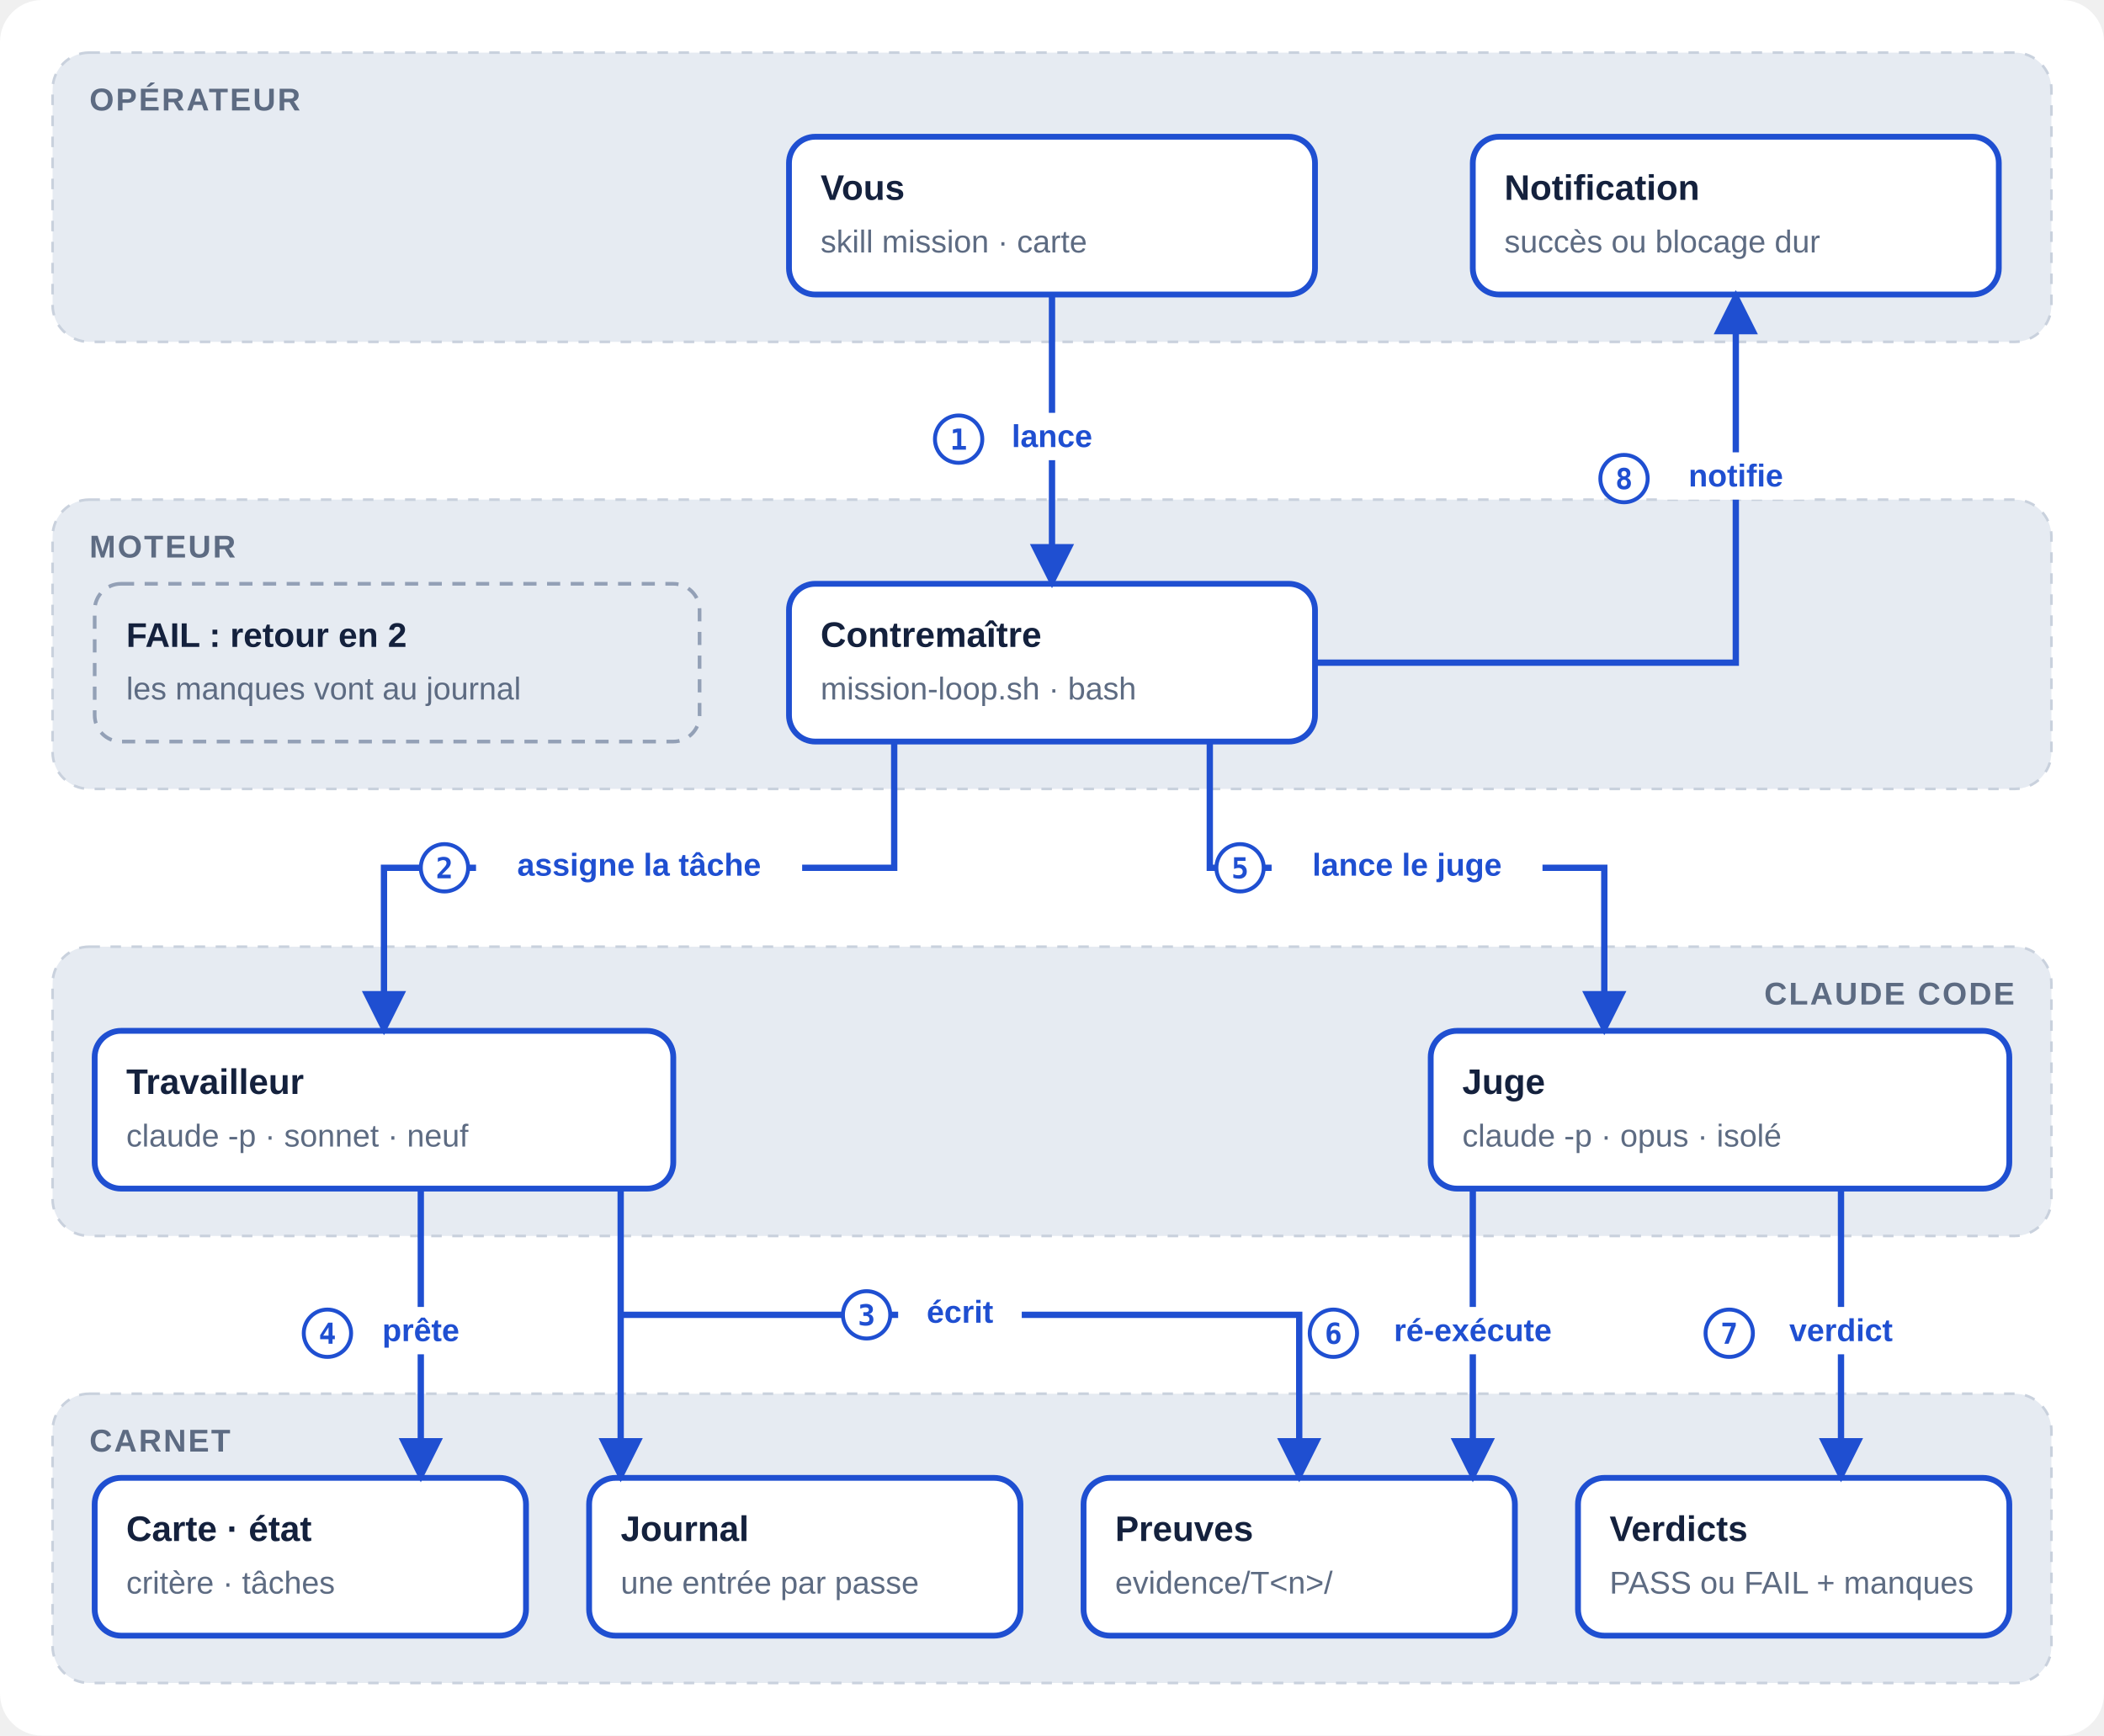
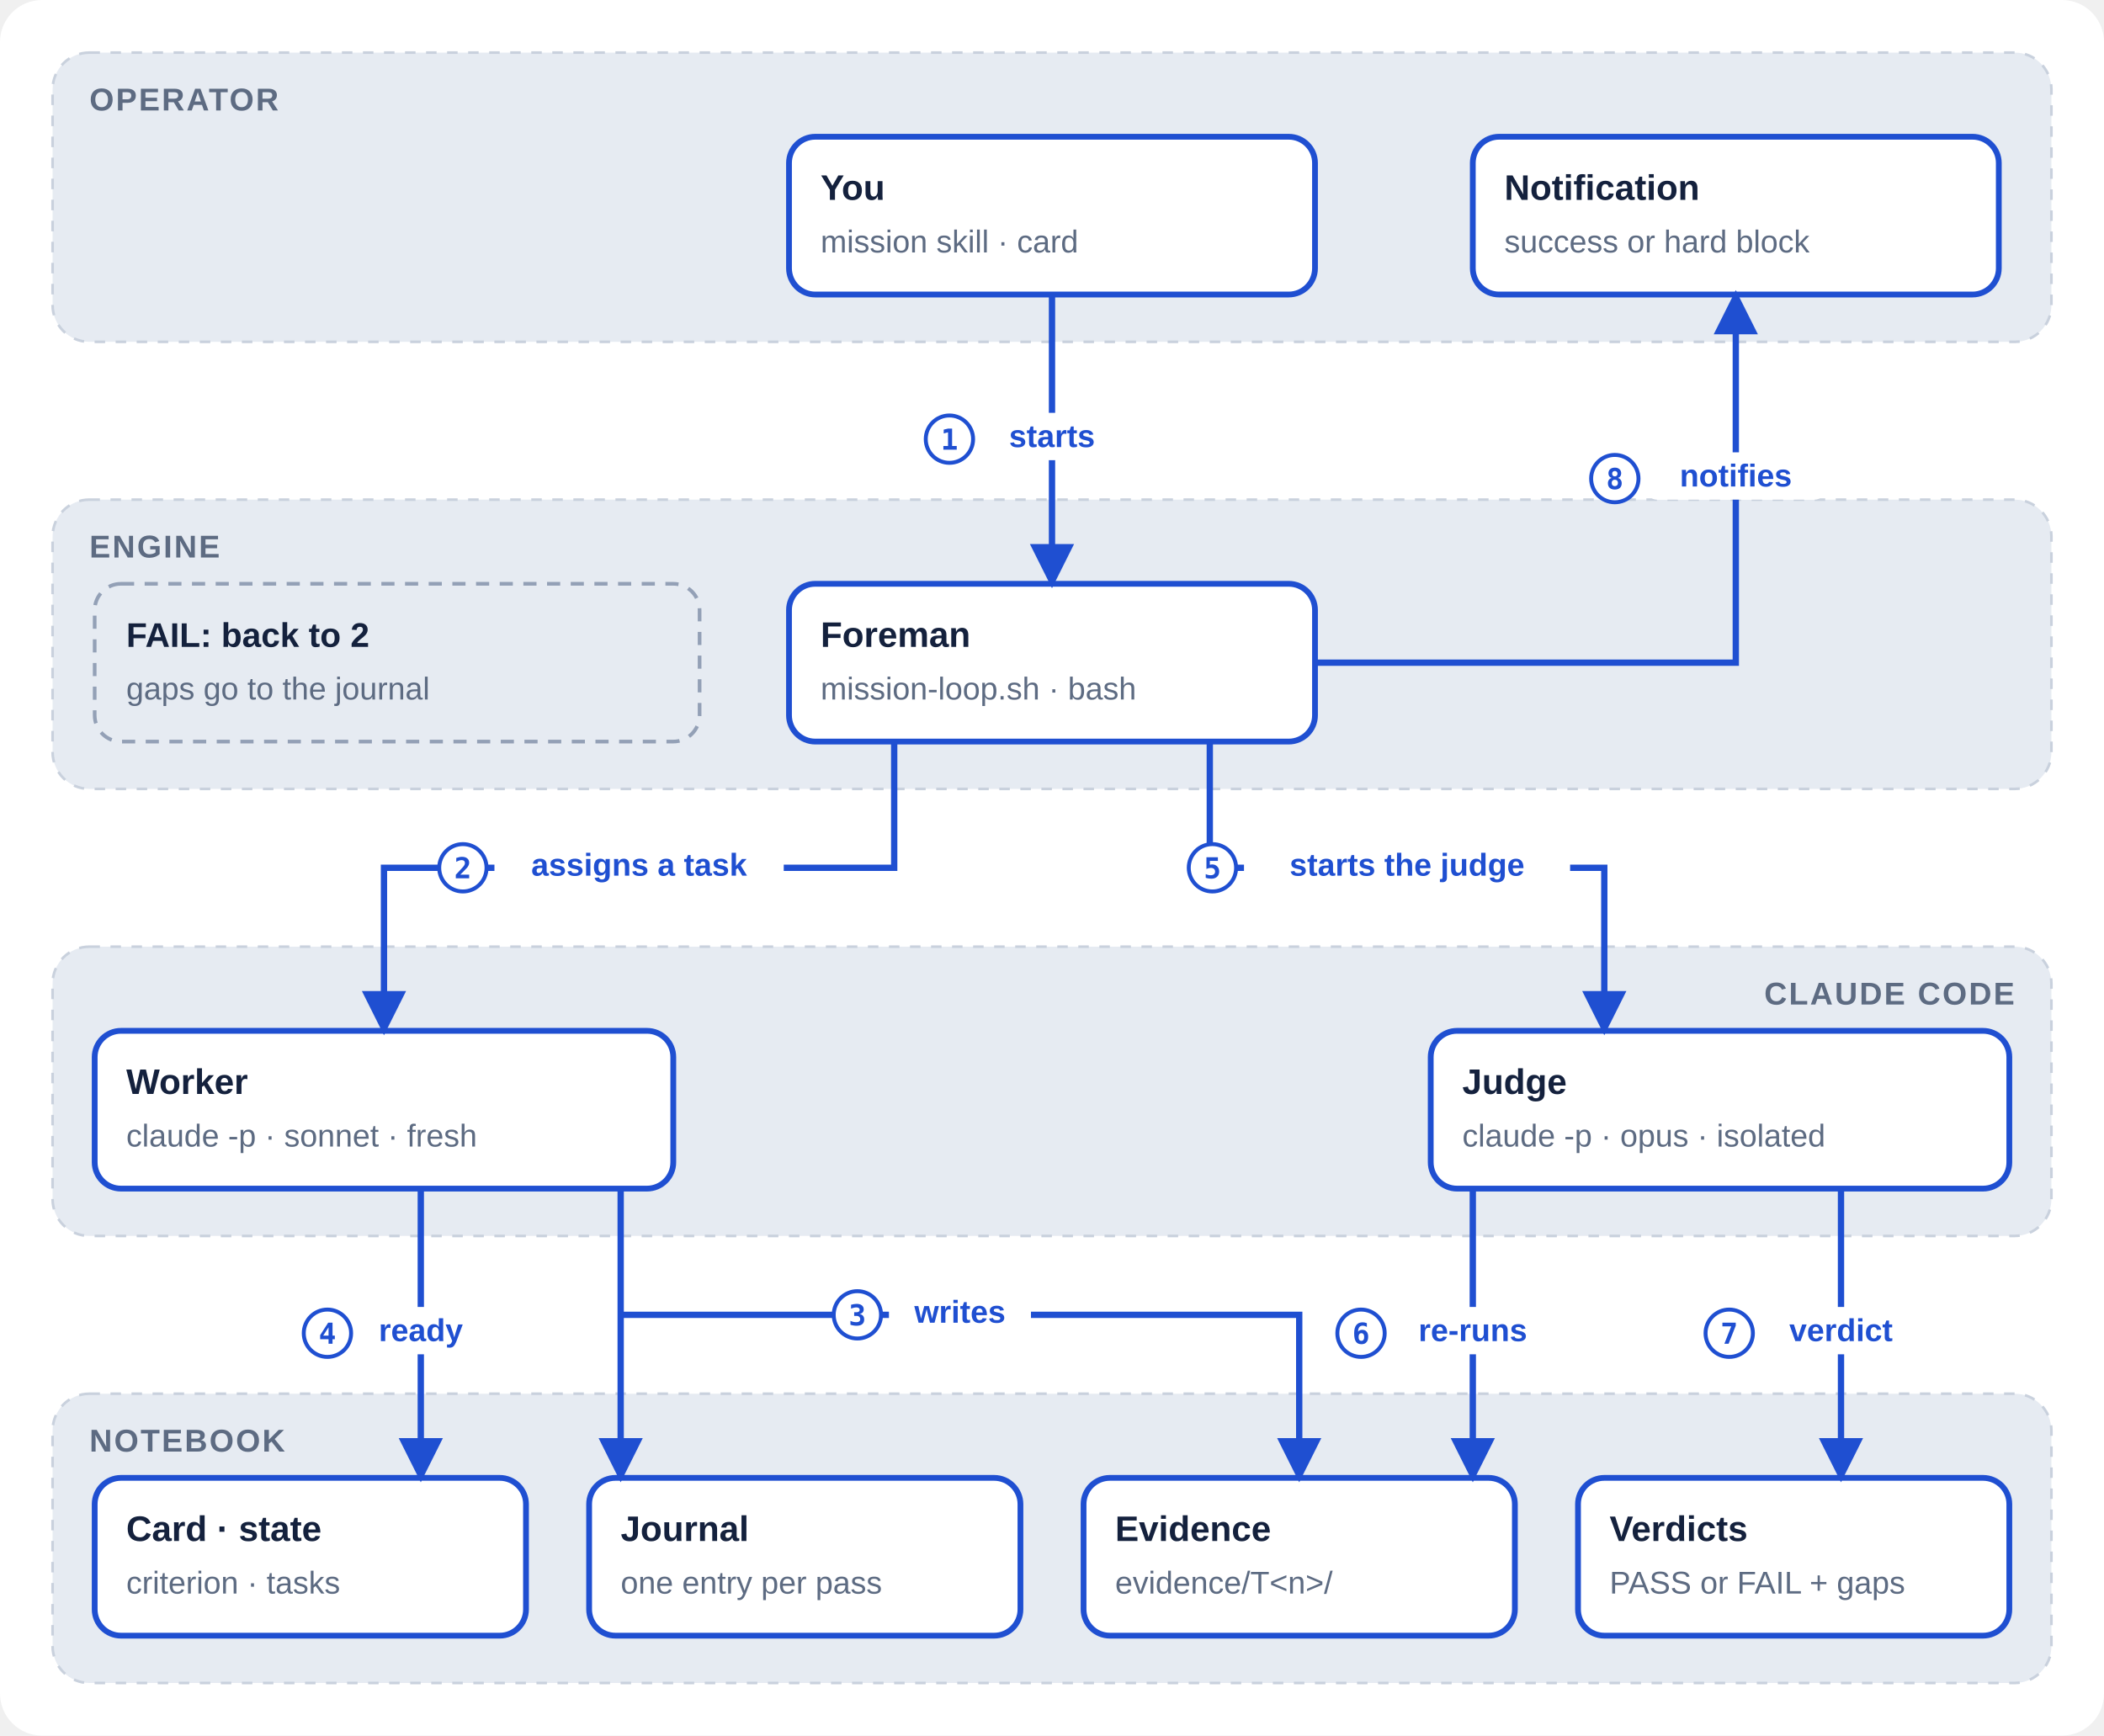
- <svg xmlns="http://www.w3.org/2000/svg" viewBox="0 0 800 660" width="800" height="660" font-family="IBM Plex Sans, Segoe UI, Helvetica Neue, Arial, sans-serif" role="img" aria-label="Architecture de mission-loop">
+ <svg xmlns="http://www.w3.org/2000/svg" viewBox="0 0 800 660" width="800" height="660" font-family="IBM Plex Sans, Segoe UI, Helvetica Neue, Arial, sans-serif" role="img" aria-label="mission-loop architecture">
  <defs>
    <marker id="a" viewBox="0 0 10 10" refX="9" refY="5" markerWidth="7" markerHeight="7" orient="auto-start-reverse">
      <path d="M0 0L10 5L0 10z" fill="#1f4fd1" />
    </marker>
    <marker id="ay" viewBox="0 0 10 10" refX="9" refY="5" markerWidth="5.5" markerHeight="5.5" orient="auto-start-reverse">
      <path d="M0 0L10 5L0 10z" fill="#e09a00" />
    </marker>
  </defs>
  <rect width="800" height="660" rx="16" fill="#ffffff" />
  <rect x="20" y="20" width="760" height="110" rx="14" fill="#e6ebf2" stroke="#c9d1dd" stroke-dasharray="4 4" />
-   <text x="34" y="42" fill="#5d6b82" font-size="12" font-weight="600" letter-spacing=".72">OPÉRATEUR</text>
+   <text x="34" y="42" fill="#5d6b82" font-size="12" font-weight="600" letter-spacing=".72">OPERATOR</text>
  <rect x="20" y="190" width="760" height="110" rx="14" fill="#e6ebf2" stroke="#c9d1dd" stroke-dasharray="4 4" />
-   <text x="34" y="212" fill="#5d6b82" font-size="12" font-weight="600" letter-spacing=".72">MOTEUR</text>
+   <text x="34" y="212" fill="#5d6b82" font-size="12" font-weight="600" letter-spacing=".72">ENGINE</text>
  <rect x="20" y="360" width="760" height="110" rx="14" fill="#e6ebf2" stroke="#c9d1dd" stroke-dasharray="4 4" />
  <text x="766" y="382" text-anchor="end" fill="#5d6b82" font-size="12" font-weight="600" letter-spacing=".72">CLAUDE CODE</text>
  <rect x="20" y="530" width="760" height="110" rx="14" fill="#e6ebf2" stroke="#c9d1dd" stroke-dasharray="4 4" />
-   <text x="34" y="552" fill="#5d6b82" font-size="12" font-weight="600" letter-spacing=".72">CARNET</text>
+   <text x="34" y="552" fill="#5d6b82" font-size="12" font-weight="600" letter-spacing=".72">NOTEBOOK</text>
  <g id="b-vous" class="box">
    <rect x="300" y="52" width="200" height="60" rx="10" fill="#fff" stroke="#1f4fd1" stroke-width="2.2" />
-     <text x="312" y="76" fill="#14213d" font-size="13.5" font-weight="600">Vous</text>
-     <text x="312" y="96" fill="#5d6b82" font-size="12">skill mission · carte</text>
+     <text x="312" y="76" fill="#14213d" font-size="13.5" font-weight="600">You</text>
+     <text x="312" y="96" fill="#5d6b82" font-size="12">mission skill · card</text>
  </g>
  <g id="b-notif" class="box">
    <rect x="560" y="52" width="200" height="60" rx="10" fill="#fff" stroke="#1f4fd1" stroke-width="2.2" />
    <text x="572" y="76" fill="#14213d" font-size="13.5" font-weight="600">Notification</text>
-     <text x="572" y="96" fill="#5d6b82" font-size="12">succès ou blocage dur</text>
+     <text x="572" y="96" fill="#5d6b82" font-size="12">success or hard block</text>
  </g>
  <g id="b-contre" class="box">
    <rect x="300" y="222" width="200" height="60" rx="10" fill="#fff" stroke="#1f4fd1" stroke-width="2.2" />
-     <text x="312" y="246" fill="#14213d" font-size="13.5" font-weight="600">Contremaître</text>
+     <text x="312" y="246" fill="#14213d" font-size="13.5" font-weight="600">Foreman</text>
    <text x="312" y="266" fill="#5d6b82" font-size="12">mission-loop.sh · bash</text>
  </g>
  <g id="note">
    <rect x="36" y="222" width="230" height="60" rx="10" fill="none" stroke="#93a0b6" stroke-width="1.4" stroke-dasharray="5 4" />
-     <text x="48" y="246" fill="#14213d" font-size="13" font-weight="600">FAIL : retour en 2</text>
-     <text x="48" y="266" fill="#5d6b82" font-size="12">les manques vont au journal</text>
+     <text x="48" y="246" fill="#14213d" font-size="13" font-weight="600">FAIL: back to 2</text>
+     <text x="48" y="266" fill="#5d6b82" font-size="12">gaps go to the journal</text>
  </g>
  <g id="b-trav" class="box">
    <rect x="36" y="392" width="220" height="60" rx="10" fill="#fff" stroke="#1f4fd1" stroke-width="2.2" />
-     <text x="48" y="416" fill="#14213d" font-size="13.5" font-weight="600">Travailleur</text>
-     <text x="48" y="436" fill="#5d6b82" font-size="12">claude -p · sonnet · neuf</text>
+     <text x="48" y="416" fill="#14213d" font-size="13.5" font-weight="600">Worker</text>
+     <text x="48" y="436" fill="#5d6b82" font-size="12">claude -p · sonnet · fresh</text>
  </g>
  <g id="b-juge" class="box">
    <rect x="544" y="392" width="220" height="60" rx="10" fill="#fff" stroke="#1f4fd1" stroke-width="2.2" />
-     <text x="556" y="416" fill="#14213d" font-size="13.5" font-weight="600">Juge</text>
-     <text x="556" y="436" fill="#5d6b82" font-size="12">claude -p · opus · isolé</text>
+     <text x="556" y="416" fill="#14213d" font-size="13.5" font-weight="600">Judge</text>
+     <text x="556" y="436" fill="#5d6b82" font-size="12">claude -p · opus · isolated</text>
  </g>
  <g id="b-carte" class="box">
    <rect x="36" y="562" width="164" height="60" rx="10" fill="#fff" stroke="#1f4fd1" stroke-width="2.2" />
-     <text x="48" y="586" fill="#14213d" font-size="13.5" font-weight="600">Carte · état</text>
-     <text x="48" y="606" fill="#5d6b82" font-size="12">critère · tâches</text>
+     <text x="48" y="586" fill="#14213d" font-size="13.5" font-weight="600">Card · state</text>
+     <text x="48" y="606" fill="#5d6b82" font-size="12">criterion · tasks</text>
  </g>
  <g id="b-journal" class="box">
    <rect x="224" y="562" width="164" height="60" rx="10" fill="#fff" stroke="#1f4fd1" stroke-width="2.2" />
    <text x="236" y="586" fill="#14213d" font-size="13.5" font-weight="600">Journal</text>
-     <text x="236" y="606" fill="#5d6b82" font-size="12">une entrée par passe</text>
+     <text x="236" y="606" fill="#5d6b82" font-size="12">one entry per pass</text>
  </g>
  <g id="b-preuves" class="box">
    <rect x="412" y="562" width="164" height="60" rx="10" fill="#fff" stroke="#1f4fd1" stroke-width="2.2" />
-     <text x="424" y="586" fill="#14213d" font-size="13.5" font-weight="600">Preuves</text>
+     <text x="424" y="586" fill="#14213d" font-size="13.5" font-weight="600">Evidence</text>
    <text x="424" y="606" fill="#5d6b82" font-size="12">evidence/T&lt;n&gt;/</text>
  </g>
  <g id="b-verdicts" class="box">
    <rect x="600" y="562" width="164" height="60" rx="10" fill="#fff" stroke="#1f4fd1" stroke-width="2.2" />
    <text x="612" y="586" fill="#14213d" font-size="13.5" font-weight="600">Verdicts</text>
-     <text x="612" y="606" fill="#5d6b82" font-size="12">PASS ou FAIL + manques</text>
+     <text x="612" y="606" fill="#5d6b82" font-size="12">PASS or FAIL + gaps</text>
  </g>
  <g id="a1" class="arrow">
    <path class="trace" d="M400 112L400 222" fill="none" stroke="#1f4fd1" stroke-width="2.4" marker-end="url(#a)" />
-     <rect x="376.5" y="157" width="47.0" height="18" rx="4" fill="#fff" />
-     <text x="400" y="170" text-anchor="middle" fill="#1f4fd1" font-size="12" font-weight="600">lance</text>
-     <circle cx="364.5" cy="167" r="9" fill="#fff" stroke="#1f4fd1" stroke-width="1.5" />
-     <text x="364.5" y="171" text-anchor="middle" fill="#1f4fd1" font-size="11" font-weight="700" font-family="IBM Plex Mono, Consolas, monospace">1</text>
+     <rect x="373.0" y="157" width="54.0" height="18" rx="4" fill="#fff" />
+     <text x="400" y="170" text-anchor="middle" fill="#1f4fd1" font-size="12" font-weight="600">starts</text>
+     <circle cx="361.0" cy="167" r="9" fill="#fff" stroke="#1f4fd1" stroke-width="1.5" />
+     <text x="361.0" y="171" text-anchor="middle" fill="#1f4fd1" font-size="11" font-weight="700" font-family="IBM Plex Mono, Consolas, monospace">1</text>
  </g>
  <g id="a2" class="arrow">
    <path class="trace" d="M340 282L340 330L146 330L146 392" fill="none" stroke="#1f4fd1" stroke-width="2.4" marker-end="url(#a)" />
-     <rect x="181.0" y="320" width="124.0" height="18" rx="4" fill="#fff" />
-     <text x="243" y="333" text-anchor="middle" fill="#1f4fd1" font-size="12" font-weight="600">assigne la tâche</text>
-     <circle cx="169.0" cy="330" r="9" fill="#fff" stroke="#1f4fd1" stroke-width="1.5" />
-     <text x="169.0" y="334" text-anchor="middle" fill="#1f4fd1" font-size="11" font-weight="700" font-family="IBM Plex Mono, Consolas, monospace">2</text>
+     <rect x="188.0" y="320" width="110.0" height="18" rx="4" fill="#fff" />
+     <text x="243" y="333" text-anchor="middle" fill="#1f4fd1" font-size="12" font-weight="600">assigns a task</text>
+     <circle cx="176.0" cy="330" r="9" fill="#fff" stroke="#1f4fd1" stroke-width="1.5" />
+     <text x="176.0" y="334" text-anchor="middle" fill="#1f4fd1" font-size="11" font-weight="700" font-family="IBM Plex Mono, Consolas, monospace">2</text>
  </g>
  <g id="a3" class="arrow">
    <path class="trace" d="M236 452L236 562M236 500L494 500L494 562" fill="none" stroke="#1f4fd1" stroke-width="2.4" marker-end="url(#a)" />
    <path class="tip" d="M236 552L236 562" fill="none" stroke="#1f4fd1" stroke-width="2.4" marker-end="url(#a)" />
-     <rect x="341.5" y="490" width="47.0" height="18" rx="4" fill="#fff" />
-     <text x="365" y="503" text-anchor="middle" fill="#1f4fd1" font-size="12" font-weight="600">écrit</text>
-     <circle cx="329.5" cy="500" r="9" fill="#fff" stroke="#1f4fd1" stroke-width="1.5" />
-     <text x="329.5" y="504" text-anchor="middle" fill="#1f4fd1" font-size="11" font-weight="700" font-family="IBM Plex Mono, Consolas, monospace">3</text>
+     <rect x="338.0" y="490" width="54.0" height="18" rx="4" fill="#fff" />
+     <text x="365" y="503" text-anchor="middle" fill="#1f4fd1" font-size="12" font-weight="600">writes</text>
+     <circle cx="326.0" cy="500" r="9" fill="#fff" stroke="#1f4fd1" stroke-width="1.5" />
+     <text x="326.0" y="504" text-anchor="middle" fill="#1f4fd1" font-size="11" font-weight="700" font-family="IBM Plex Mono, Consolas, monospace">3</text>
  </g>
  <g id="a4" class="arrow">
    <path class="trace" d="M160 452L160 562" fill="none" stroke="#1f4fd1" stroke-width="2.4" marker-end="url(#a)" />
    <rect x="136.5" y="497" width="47.0" height="18" rx="4" fill="#fff" />
-     <text x="160" y="510" text-anchor="middle" fill="#1f4fd1" font-size="12" font-weight="600">prête</text>
+     <text x="160" y="510" text-anchor="middle" fill="#1f4fd1" font-size="12" font-weight="600">ready</text>
    <circle cx="124.5" cy="507" r="9" fill="#fff" stroke="#1f4fd1" stroke-width="1.5" />
    <text x="124.5" y="511" text-anchor="middle" fill="#1f4fd1" font-size="11" font-weight="700" font-family="IBM Plex Mono, Consolas, monospace">4</text>
  </g>
  <g id="a5" class="arrow">
    <path class="trace" d="M460 282L460 330L610 330L610 392" fill="none" stroke="#1f4fd1" stroke-width="2.4" marker-end="url(#a)" />
-     <rect x="483.5" y="320" width="103.0" height="18" rx="4" fill="#fff" />
-     <text x="535" y="333" text-anchor="middle" fill="#1f4fd1" font-size="12" font-weight="600">lance le juge</text>
-     <circle cx="471.5" cy="330" r="9" fill="#fff" stroke="#1f4fd1" stroke-width="1.5" />
-     <text x="471.5" y="334" text-anchor="middle" fill="#1f4fd1" font-size="11" font-weight="700" font-family="IBM Plex Mono, Consolas, monospace">5</text>
+     <rect x="473.0" y="320" width="124.0" height="18" rx="4" fill="#fff" />
+     <text x="535" y="333" text-anchor="middle" fill="#1f4fd1" font-size="12" font-weight="600">starts the judge</text>
+     <circle cx="461.0" cy="330" r="9" fill="#fff" stroke="#1f4fd1" stroke-width="1.5" />
+     <text x="461.0" y="334" text-anchor="middle" fill="#1f4fd1" font-size="11" font-weight="700" font-family="IBM Plex Mono, Consolas, monospace">5</text>
  </g>
  <g id="a6" class="arrow">
    <path class="trace" d="M560 452L560 562" fill="none" stroke="#1f4fd1" stroke-width="2.4" marker-end="url(#a)" />
-     <rect x="519.0" y="497" width="82.0" height="18" rx="4" fill="#fff" />
-     <text x="560" y="510" text-anchor="middle" fill="#1f4fd1" font-size="12" font-weight="600">ré-exécute</text>
-     <circle cx="507.0" cy="507" r="9" fill="#fff" stroke="#1f4fd1" stroke-width="1.5" />
-     <text x="507.0" y="511" text-anchor="middle" fill="#1f4fd1" font-size="11" font-weight="700" font-family="IBM Plex Mono, Consolas, monospace">6</text>
+     <rect x="529.5" y="497" width="61.0" height="18" rx="4" fill="#fff" />
+     <text x="560" y="510" text-anchor="middle" fill="#1f4fd1" font-size="12" font-weight="600">re-runs</text>
+     <circle cx="517.5" cy="507" r="9" fill="#fff" stroke="#1f4fd1" stroke-width="1.5" />
+     <text x="517.5" y="511" text-anchor="middle" fill="#1f4fd1" font-size="11" font-weight="700" font-family="IBM Plex Mono, Consolas, monospace">6</text>
  </g>
  <g id="a7" class="arrow">
    <path class="trace" d="M700 452L700 562" fill="none" stroke="#1f4fd1" stroke-width="2.4" marker-end="url(#a)" />
    <rect x="669.5" y="497" width="61.0" height="18" rx="4" fill="#fff" />
    <text x="700" y="510" text-anchor="middle" fill="#1f4fd1" font-size="12" font-weight="600">verdict</text>
    <circle cx="657.5" cy="507" r="9" fill="#fff" stroke="#1f4fd1" stroke-width="1.5" />
    <text x="657.5" y="511" text-anchor="middle" fill="#1f4fd1" font-size="11" font-weight="700" font-family="IBM Plex Mono, Consolas, monospace">7</text>
  </g>
  <g id="a8" class="arrow">
    <path class="trace" d="M500 252L660 252L660 112" fill="none" stroke="#1f4fd1" stroke-width="2.4" marker-end="url(#a)" />
-     <rect x="629.5" y="172" width="61.0" height="18" rx="4" fill="#fff" />
-     <text x="660" y="185" text-anchor="middle" fill="#1f4fd1" font-size="12" font-weight="600">notifie</text>
-     <circle cx="617.5" cy="182" r="9" fill="#fff" stroke="#1f4fd1" stroke-width="1.5" />
-     <text x="617.5" y="186" text-anchor="middle" fill="#1f4fd1" font-size="11" font-weight="700" font-family="IBM Plex Mono, Consolas, monospace">8</text>
+     <rect x="626.0" y="172" width="68.0" height="18" rx="4" fill="#fff" />
+     <text x="660" y="185" text-anchor="middle" fill="#1f4fd1" font-size="12" font-weight="600">notifies</text>
+     <circle cx="614.0" cy="182" r="9" fill="#fff" stroke="#1f4fd1" stroke-width="1.5" />
+     <text x="614.0" y="186" text-anchor="middle" fill="#1f4fd1" font-size="11" font-weight="700" font-family="IBM Plex Mono, Consolas, monospace">8</text>
  </g>
</svg>
